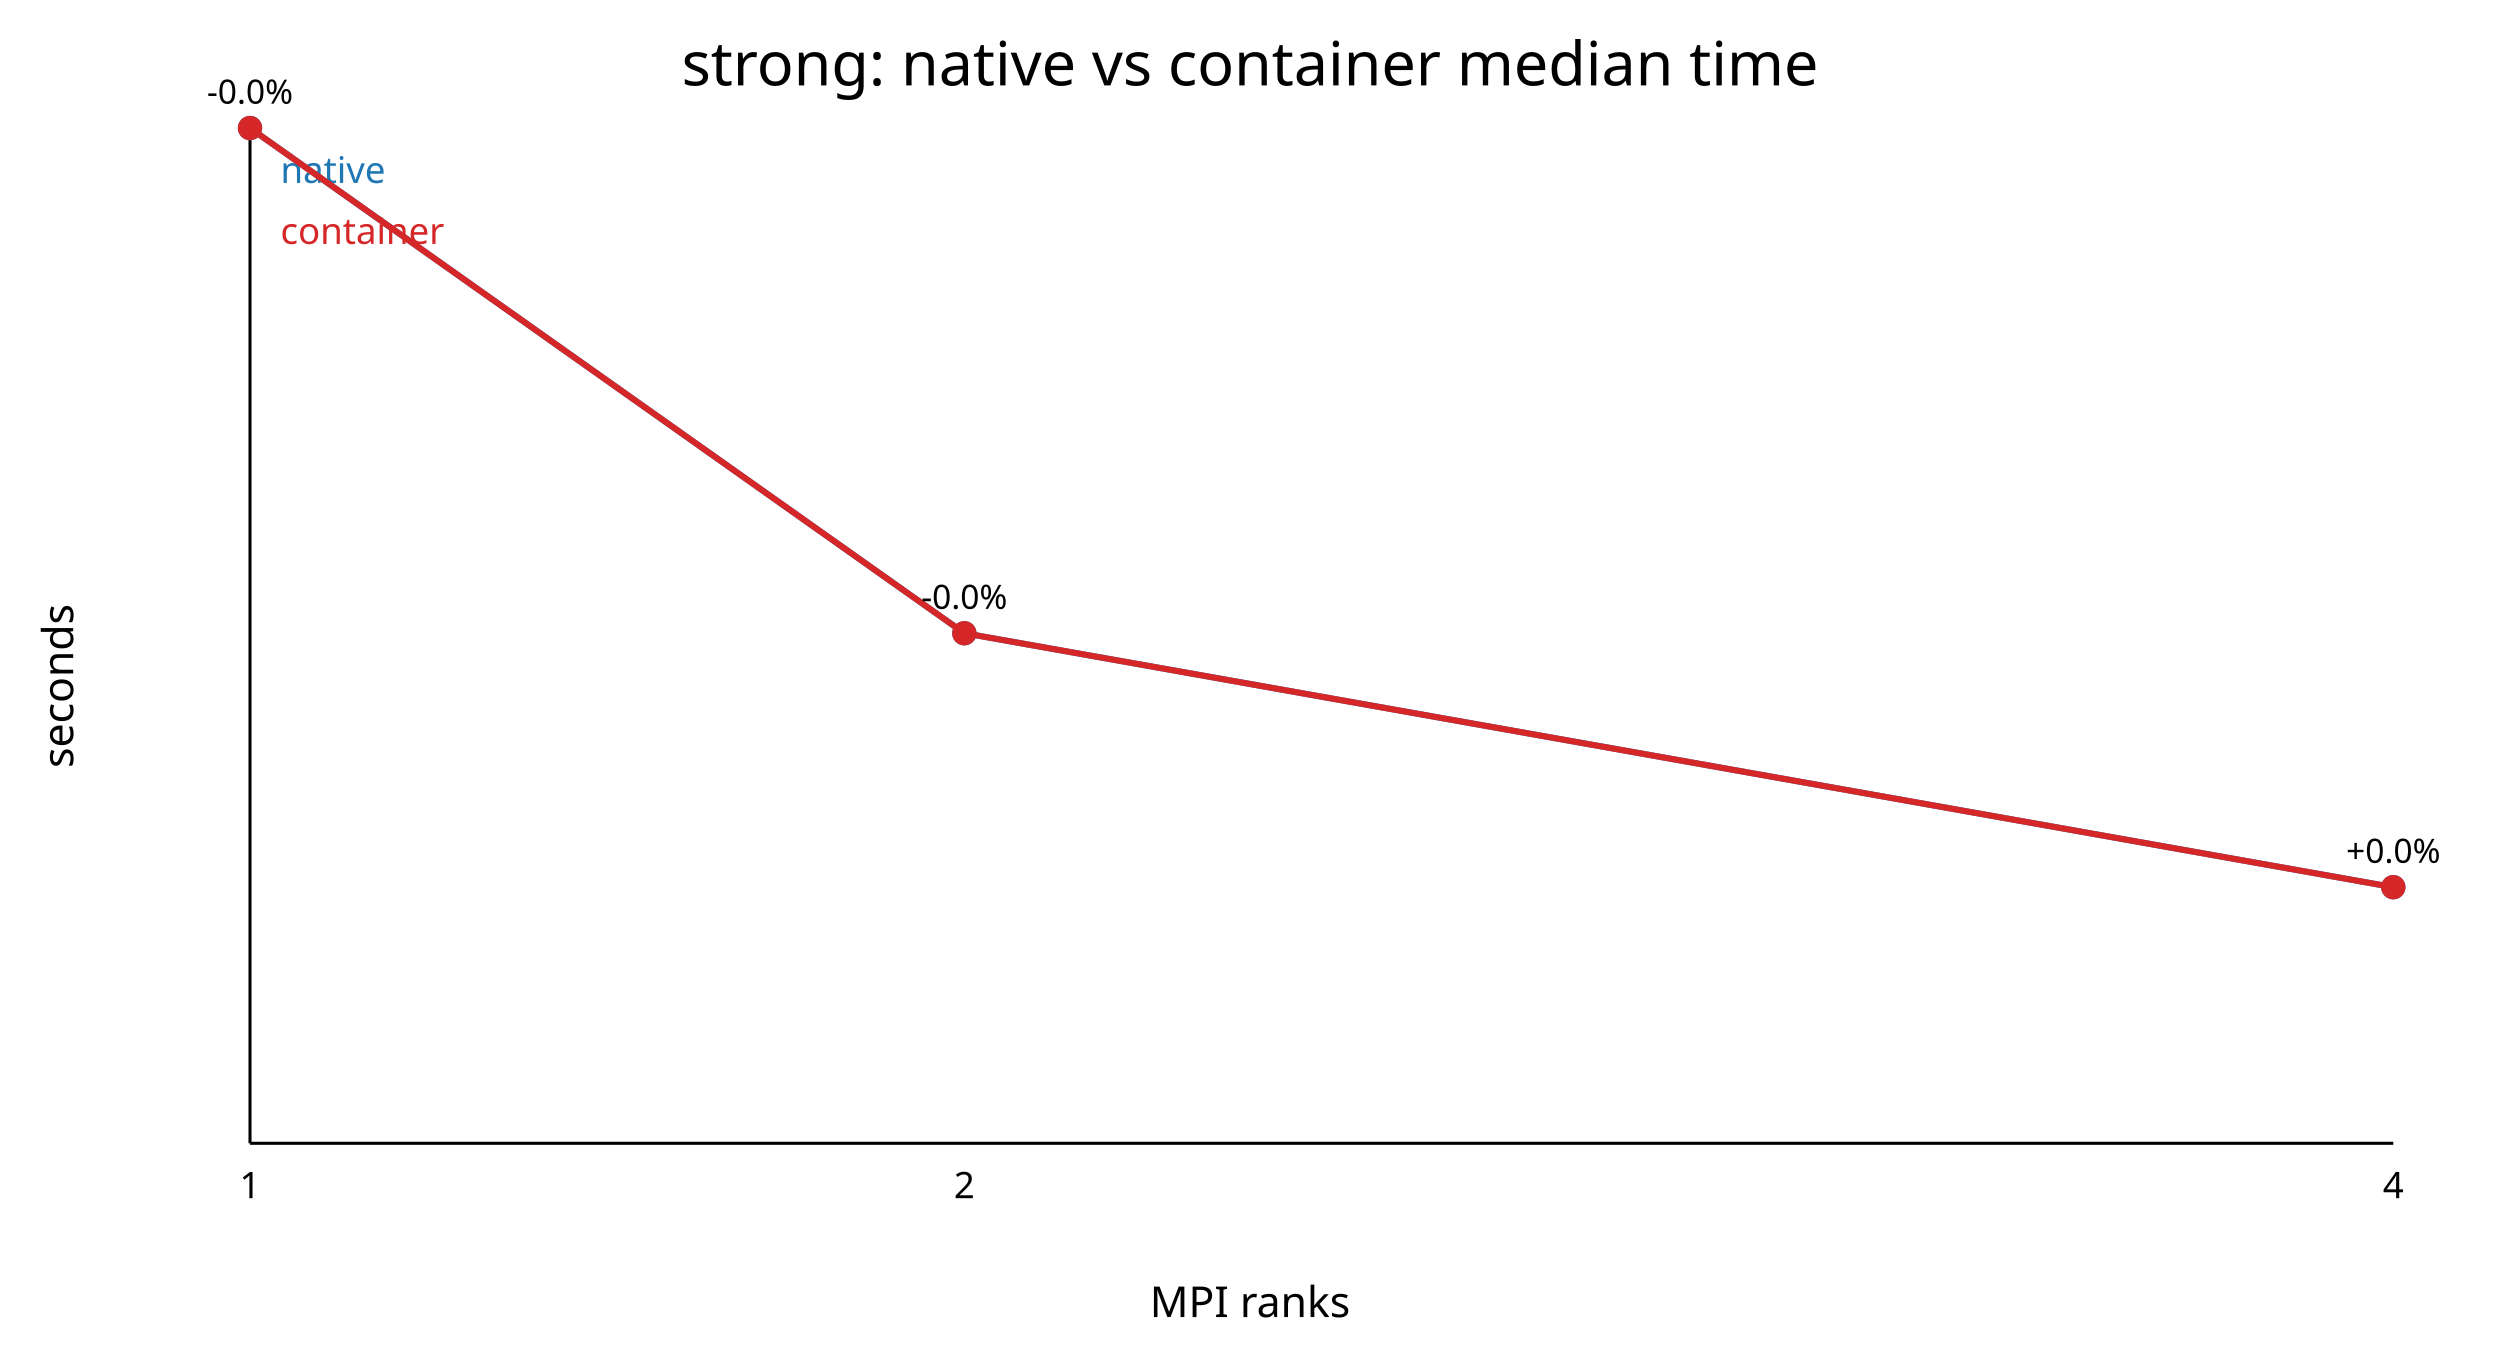
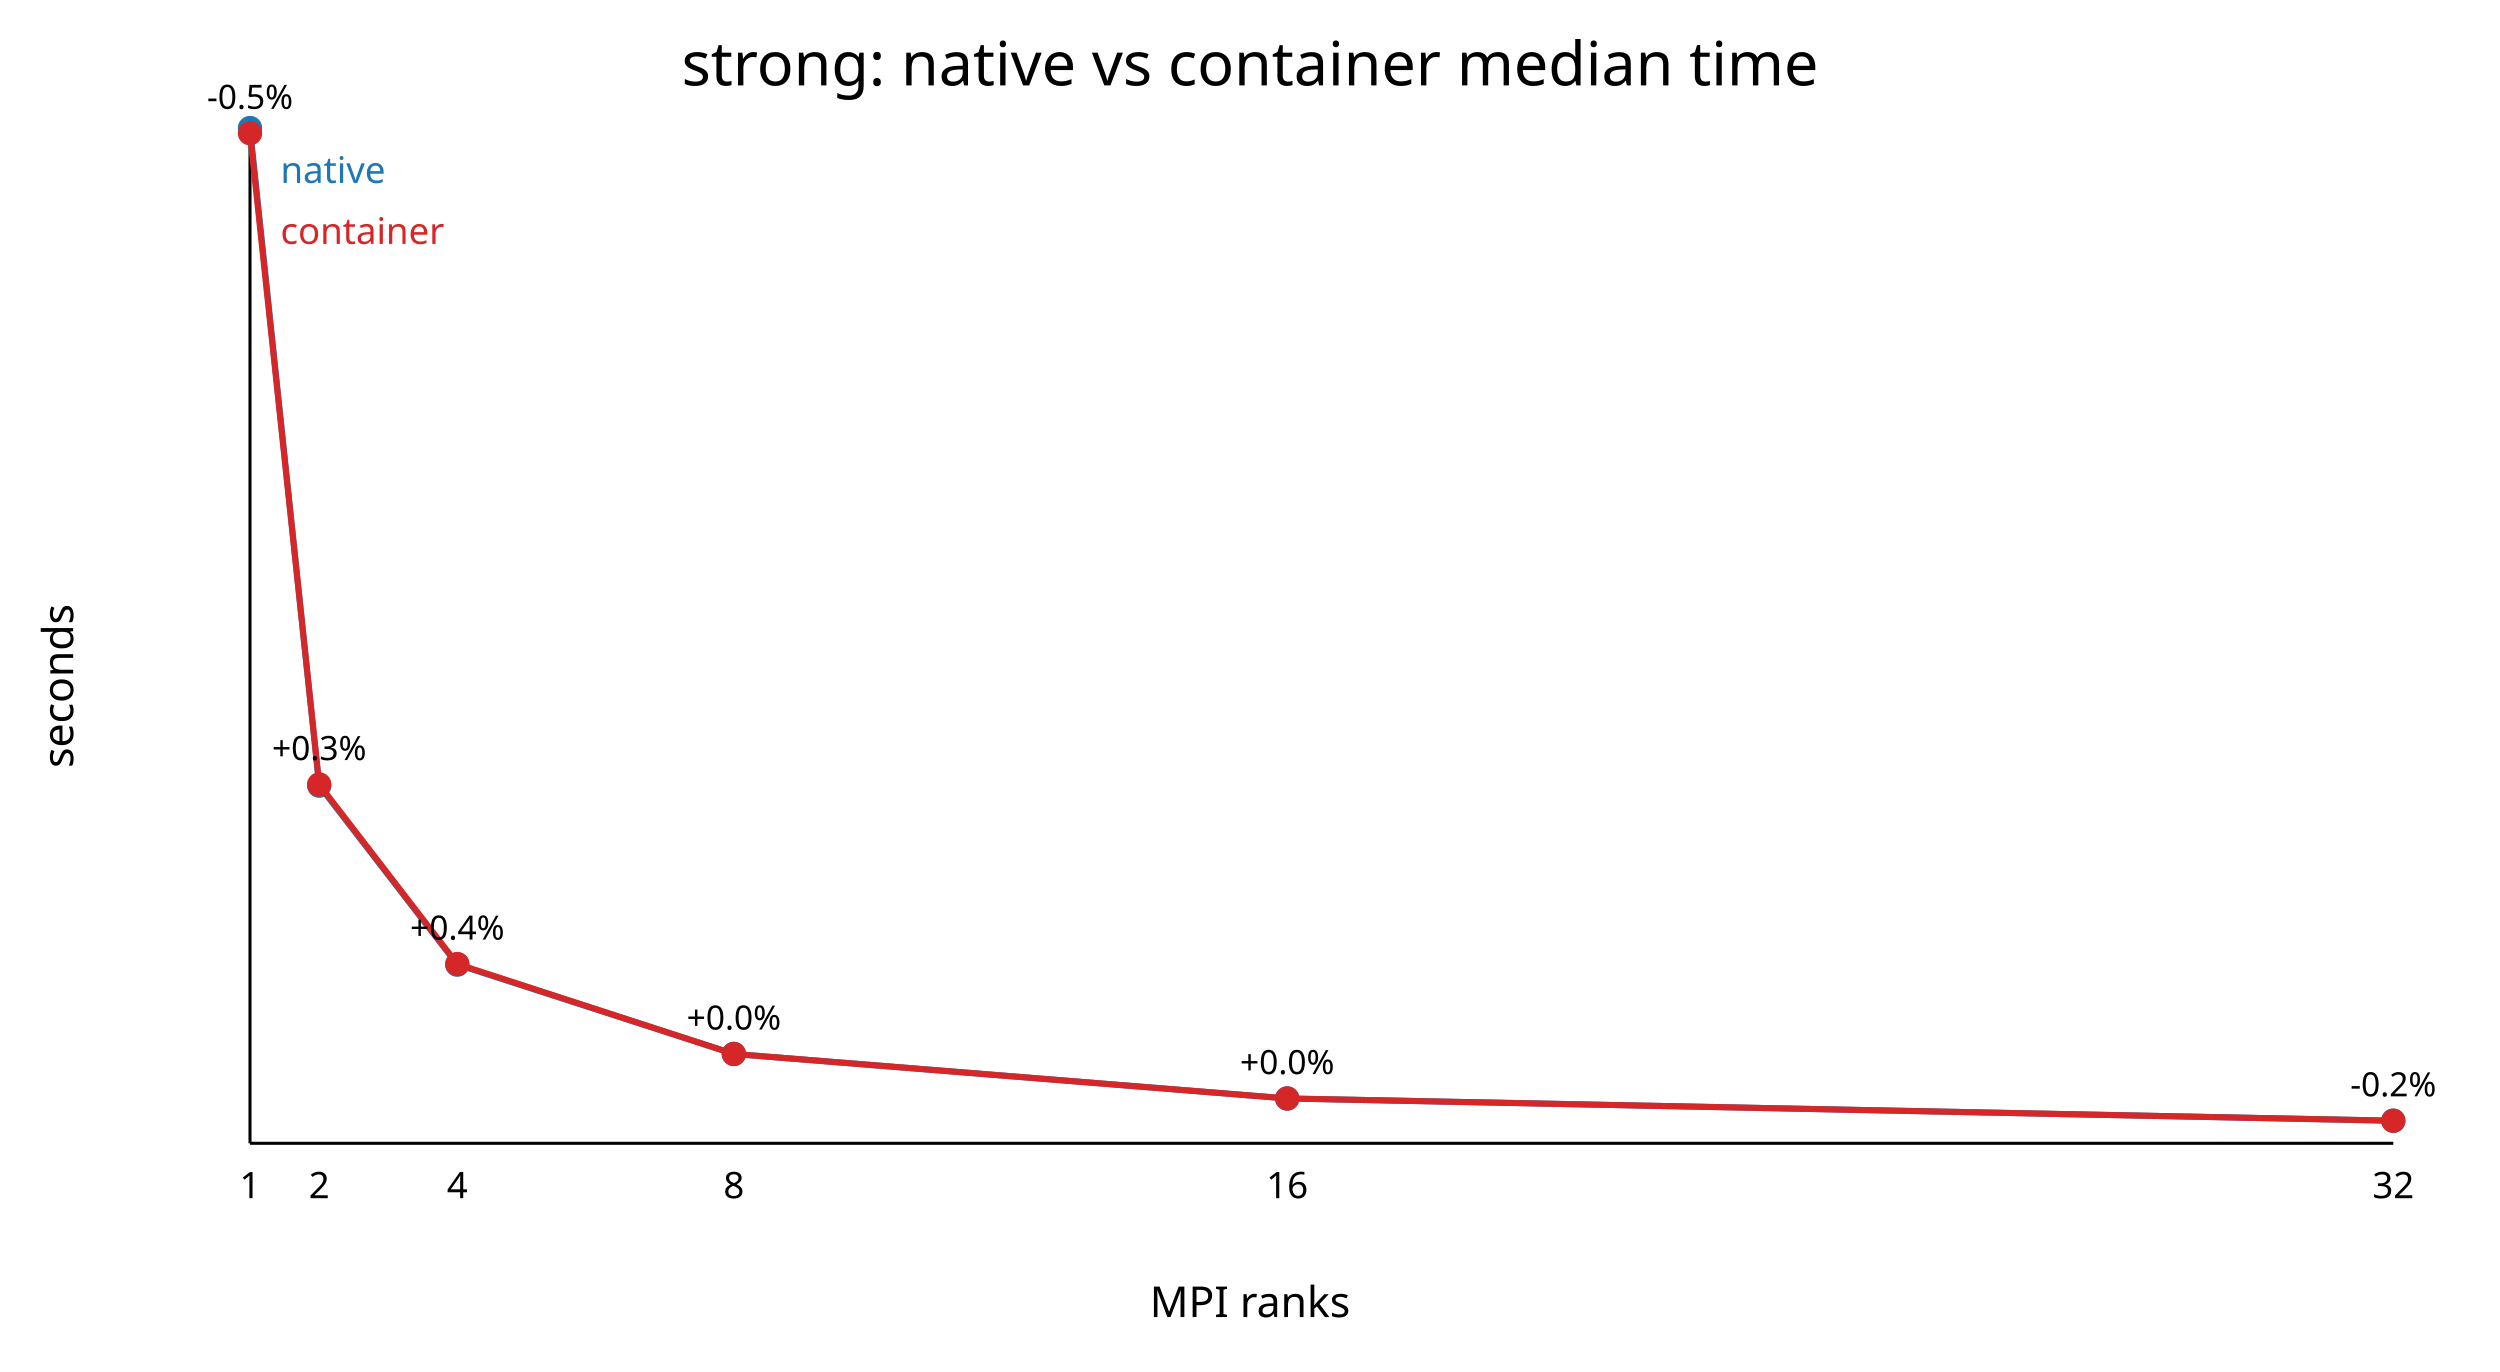
<svg xmlns="http://www.w3.org/2000/svg" width="820" height="450" viewBox="0 0 820 450">
  <rect width="100%" height="100%" fill="white" />
  <text x="410.0" y="28" text-anchor="middle" font-family="sans-serif" font-size="20">strong: native vs container median time</text>
  <line x1="82" y1="375" x2="785" y2="375" stroke="black" />
  <line x1="82" y1="42" x2="82" y2="375" stroke="black" />
  <text x="410.0" y="432" text-anchor="middle" font-family="sans-serif" font-size="14">MPI ranks</text>
  <text transform="translate(24,225.0) rotate(-90)" text-anchor="middle" font-family="sans-serif" font-size="14">seconds</text>
-   <polyline points="82.0,42.0 316.3,207.7 785.0,291.0" fill="none" stroke="#1f77b4" stroke-width="2" />
+   <polyline points="82.0,42.0 104.7,257.7 150.0,316.4 240.7,345.7 422.2,360.3 785.0,367.6" fill="none" stroke="#1f77b4" stroke-width="2" />
  <circle cx="82.0" cy="42.0" r="4" fill="#1f77b4" />
-   <circle cx="316.3" cy="207.7" r="4" fill="#1f77b4" />
-   <circle cx="785.0" cy="291.0" r="4" fill="#1f77b4" />
+   <circle cx="104.7" cy="257.7" r="4" fill="#1f77b4" />
+   <circle cx="150.0" cy="316.4" r="4" fill="#1f77b4" />
+   <circle cx="240.7" cy="345.7" r="4" fill="#1f77b4" />
+   <circle cx="422.2" cy="360.3" r="4" fill="#1f77b4" />
+   <circle cx="785.0" cy="367.6" r="4" fill="#1f77b4" />
  <text x="92" y="60" fill="#1f77b4" font-family="sans-serif">native</text>
-   <polyline points="82.0,42.0 316.3,207.7 785.0,291.0" fill="none" stroke="#d62728" stroke-width="2" />
-   <circle cx="82.0" cy="42.0" r="4" fill="#d62728" />
-   <circle cx="316.3" cy="207.7" r="4" fill="#d62728" />
-   <circle cx="785.0" cy="291.0" r="4" fill="#d62728" />
+   <polyline points="82.0,43.7 104.7,257.3 150.0,316.2 240.7,345.7 422.2,360.3 785.0,367.6" fill="none" stroke="#d62728" stroke-width="2" />
+   <circle cx="82.0" cy="43.7" r="4" fill="#d62728" />
+   <circle cx="104.7" cy="257.3" r="4" fill="#d62728" />
+   <circle cx="150.0" cy="316.2" r="4" fill="#d62728" />
+   <circle cx="240.7" cy="345.7" r="4" fill="#d62728" />
+   <circle cx="422.2" cy="360.3" r="4" fill="#d62728" />
+   <circle cx="785.0" cy="367.6" r="4" fill="#d62728" />
  <text x="92" y="80" fill="#d62728" font-family="sans-serif">container</text>
  <text x="82.0" y="393" text-anchor="middle" font-family="sans-serif">1</text>
-   <text x="82.0" y="34.0" text-anchor="middle" font-family="sans-serif" font-size="11">-0.0%</text>
-   <text x="316.3" y="393" text-anchor="middle" font-family="sans-serif">2</text>
-   <text x="316.3" y="199.7" text-anchor="middle" font-family="sans-serif" font-size="11">-0.0%</text>
-   <text x="785.0" y="393" text-anchor="middle" font-family="sans-serif">4</text>
-   <text x="785.0" y="283.0" text-anchor="middle" font-family="sans-serif" font-size="11">+0.0%</text>
+   <text x="82.0" y="35.7" text-anchor="middle" font-family="sans-serif" font-size="11">-0.5%</text>
+   <text x="104.7" y="393" text-anchor="middle" font-family="sans-serif">2</text>
+   <text x="104.7" y="249.3" text-anchor="middle" font-family="sans-serif" font-size="11">+0.3%</text>
+   <text x="150.0" y="393" text-anchor="middle" font-family="sans-serif">4</text>
+   <text x="150.0" y="308.2" text-anchor="middle" font-family="sans-serif" font-size="11">+0.4%</text>
+   <text x="240.7" y="393" text-anchor="middle" font-family="sans-serif">8</text>
+   <text x="240.7" y="337.7" text-anchor="middle" font-family="sans-serif" font-size="11">+0.0%</text>
+   <text x="422.2" y="393" text-anchor="middle" font-family="sans-serif">16</text>
+   <text x="422.2" y="352.3" text-anchor="middle" font-family="sans-serif" font-size="11">+0.0%</text>
+   <text x="785.0" y="393" text-anchor="middle" font-family="sans-serif">32</text>
+   <text x="785.0" y="359.6" text-anchor="middle" font-family="sans-serif" font-size="11">-0.2%</text>
</svg>
